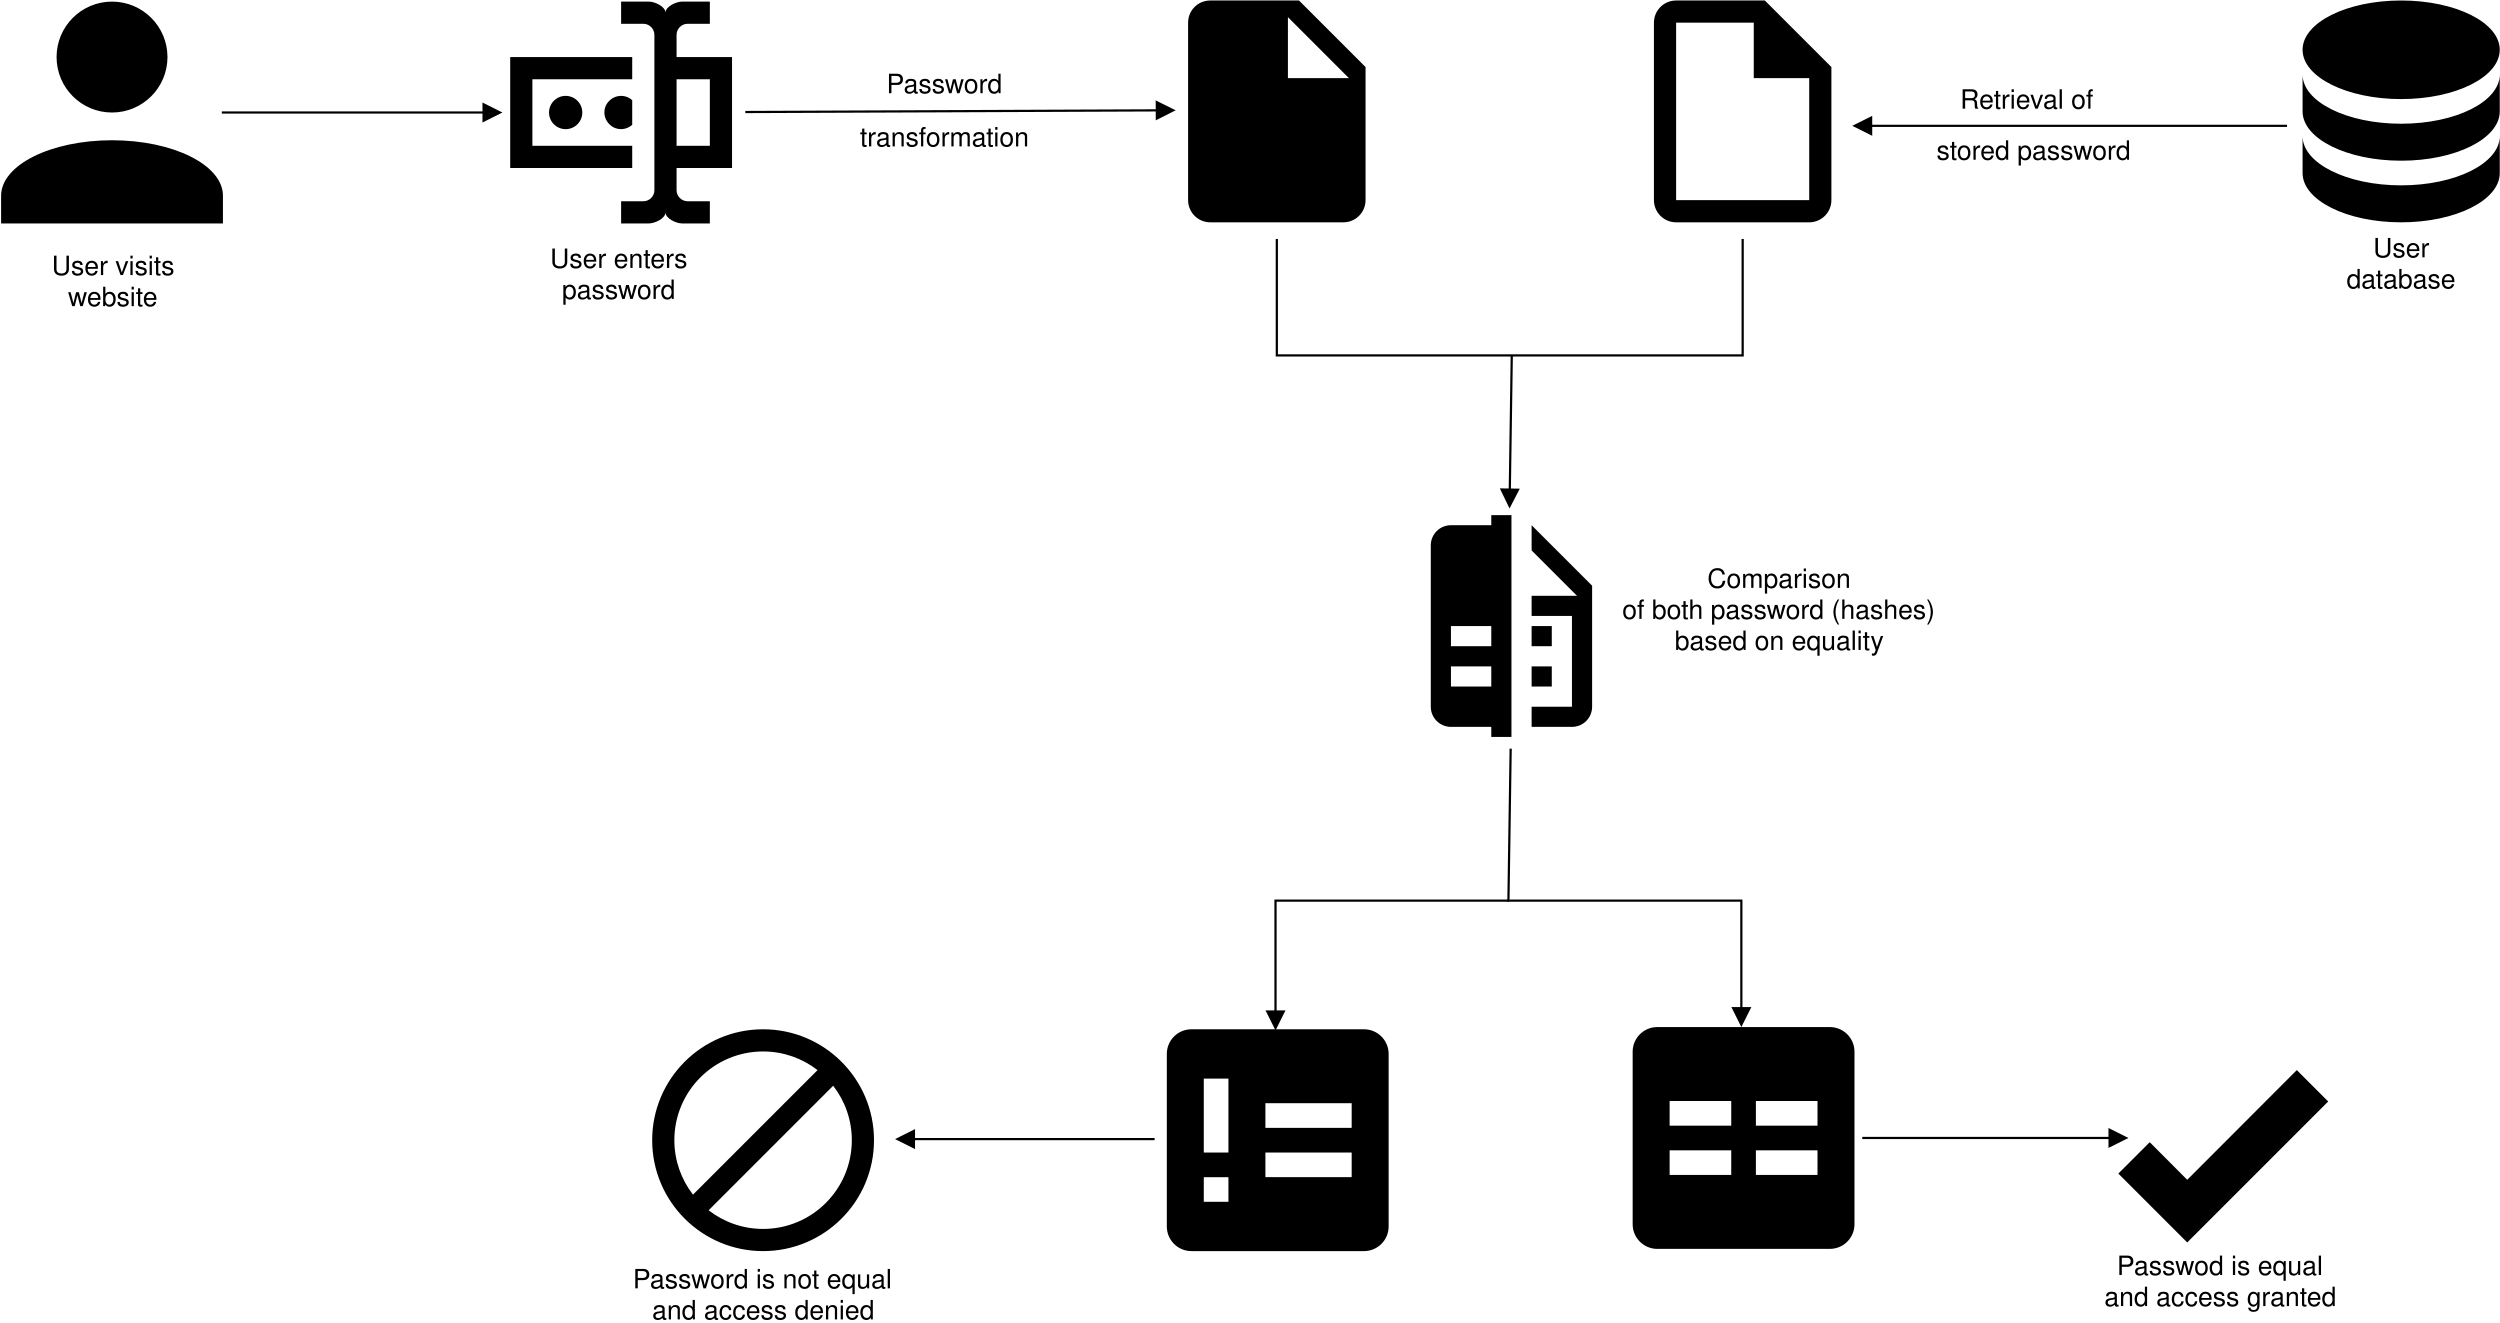
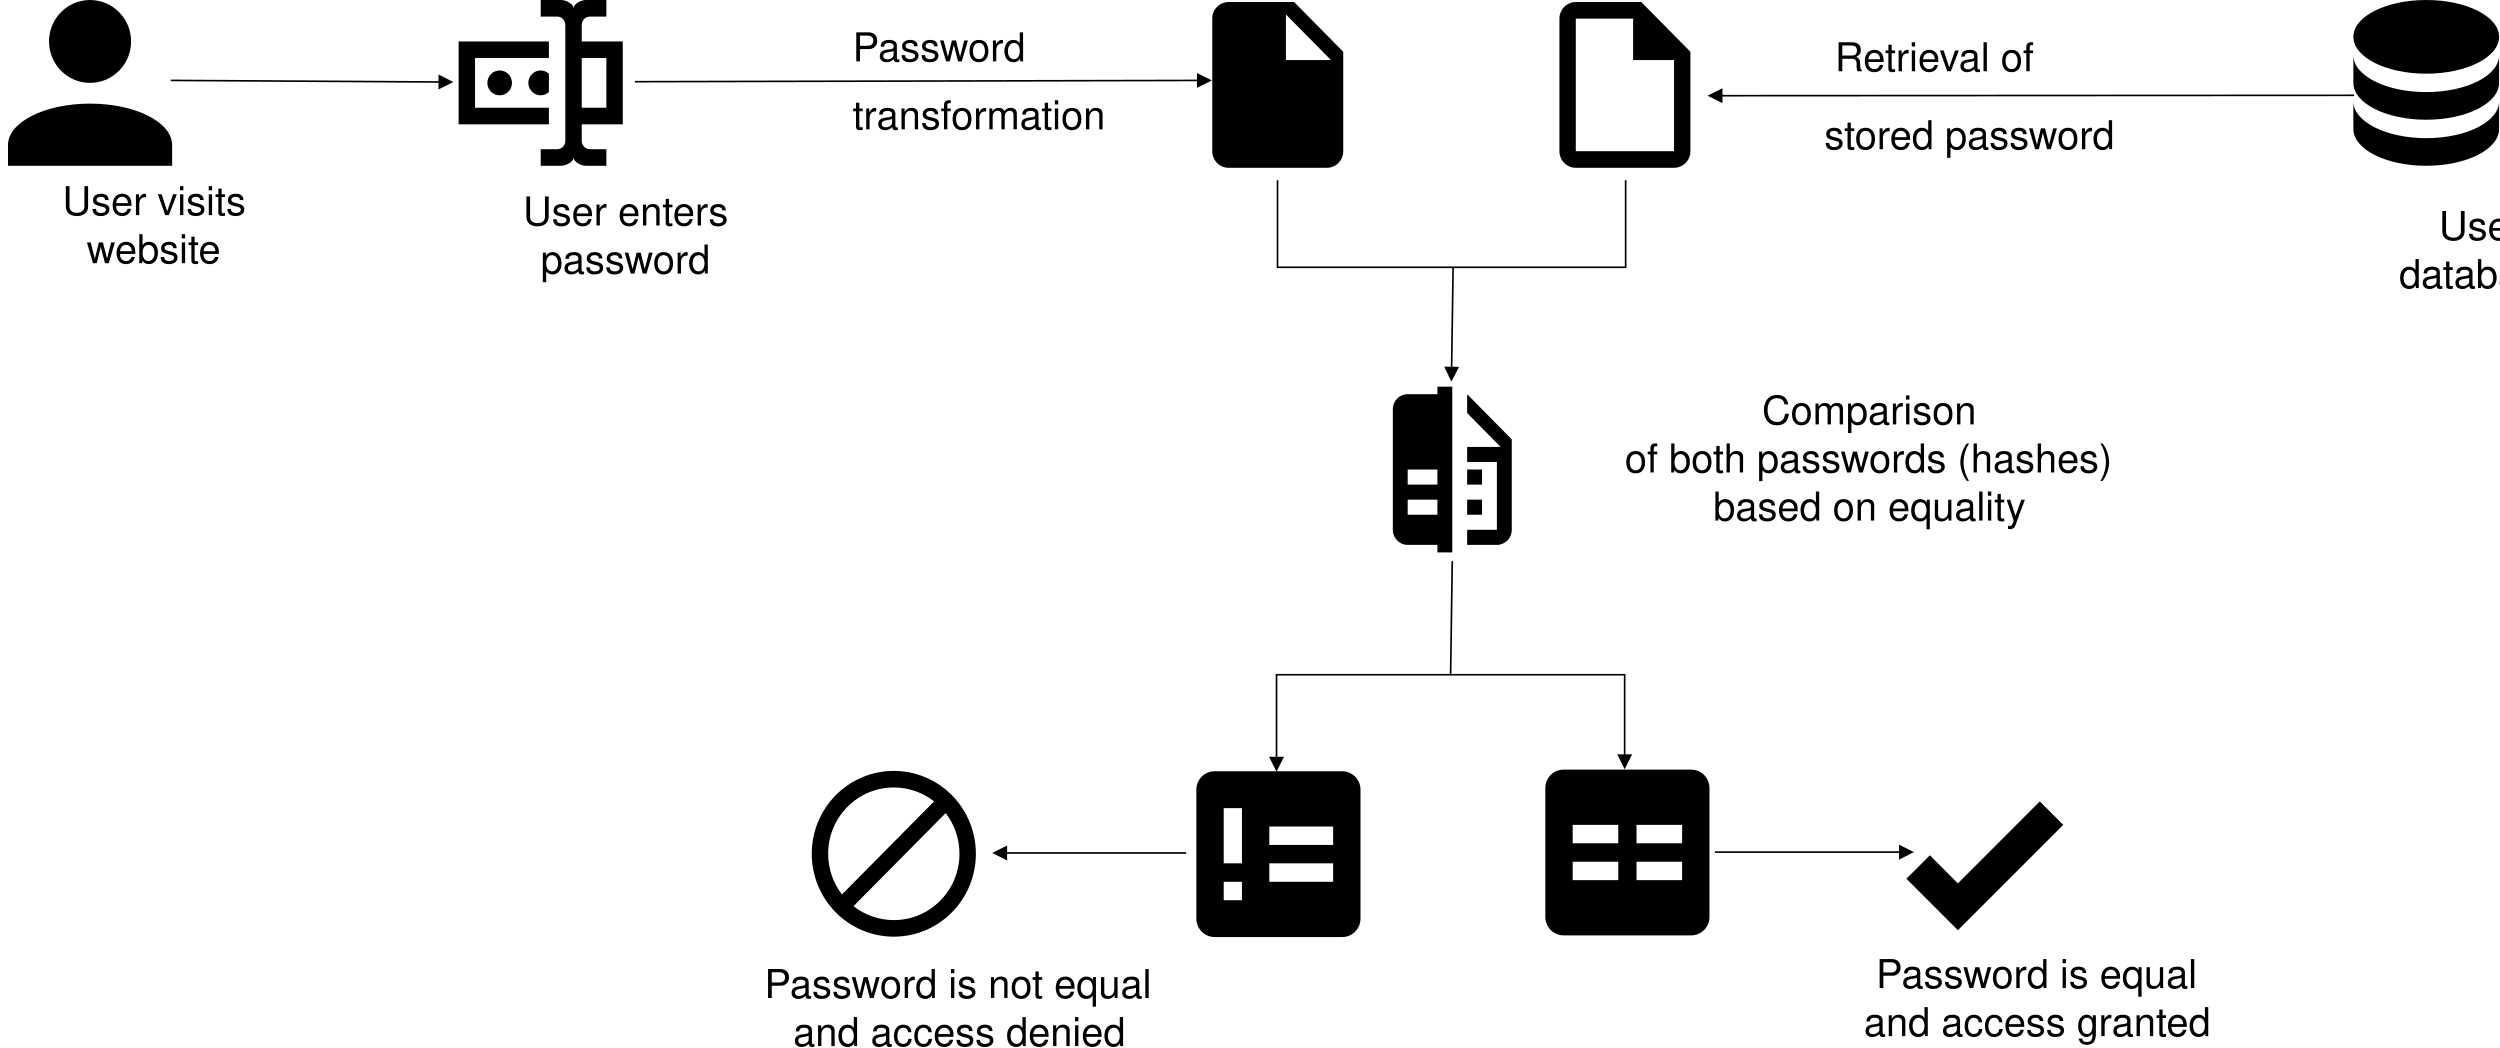
- <svg xmlns="http://www.w3.org/2000/svg" width="1127" height="596">
+ <svg xmlns="http://www.w3.org/2000/svg" width="1508" height="632">
  <g fill="none" fill-rule="evenodd">
-     <path d="M795.593.223h-40c-5.523 0-10 4.477-10 10v80c0 5.523 4.477 10 10 10h60c5.522 0 10-4.477 10-10v-60l-30-30zm20 90h-60v-80h35v25h25v55zM580.593 35.223v-27.5l27.5 27.5h-27.5zm-35-35c-5.55 0-10 4.45-10 10v80c0 5.523 4.477 10 10 10h60c5.522 0 10-4.477 10-10v-60l-30-30h-40zM672.273 309.495H654.09v-9.09h18.182v9.09zm0-18.181H654.09v-9.091h18.182v9.09zm0-59.091v4.545H654.09A9.06 9.06 0 0 0 645 245.86v72.727a9.09 9.09 0 0 0 9.09 9.091h18.183v4.546h9.09v-100h-9.09zm45.454 31.818v54.545a9.06 9.06 0 0 1-9.09 9.091h-18.182v-9.09h18.181v-40.91h-18.181v-9.09h20.454l-20.454-20.455v-11.364l27.272 27.273zm-18.182 27.273h-9.09v-9.091h9.09v9.09zm0 18.181h-9.09v-9.09h9.09v9.09zM1082.444.223C1057.89.223 1038 10.167 1038 22.445s19.889 22.222 44.444 22.222c24.556 0 44.445-9.944 44.445-22.222S1107 .223 1082.444.223zM1038 33.556v16.667c0 12.277 19.889 22.222 44.444 22.222 24.556 0 44.445-9.945 44.445-22.222V33.556c0 12.278-19.889 22.222-44.445 22.222-24.555 0-44.444-9.944-44.444-22.222zm0 27.778V78c0 12.278 19.889 22.223 44.444 22.223 24.556 0 44.445-9.945 44.445-22.223V61.334c0 12.278-19.889 22.222-44.445 22.222-24.555 0-44.444-9.944-44.444-22.222zM217.5 46.223l9 4.5-9 4.5v-4H100v-1h117.5v-4zM520.982 45.257L530 49.72l-8.982 4.536-.016-4-185 .745-.004-1 184.999-.745-.015-4z" fill-rule="nonzero" fill="#000" />
-     <path d="M575.593 108.223v52h210v-52" stroke="#000" stroke-linecap="square" />
-     <path d="M681.007 160.215l1 .015-.882 60 4 .06-4.632 8.933-4.368-9.066 4 .059.882-60z" fill="#000" fill-rule="nonzero" />
-     <path d="M681 338l-1 68" stroke="#000" stroke-linecap="square" />
-     <path d="M412.5 509v4h108v1h-108v4l-9-4.5 9-4.5zM844 52.223v4h187v1H844v4l-9-4.5 9-4.5zM950.5 508.5l9 4.5-9 4.5v-4h-111v-1h111v-4z" fill="#000" fill-rule="nonzero" />
-     <text font-family="Helvetica" font-size="12" fill="#000" x="23.332" y="124">User visits </text>
-     <text font-family="Helvetica" font-size="12" fill="#000" x="30.656" y="138">website</text>
-     <text font-family="Helvetica" font-size="12" fill="#000" x="247.989" y="120.777">User enters</text>
-     <text font-family="Helvetica" font-size="12" fill="#000" x="253.321" y="134.777">password</text>
-     <text font-family="Helvetica" font-size="12" fill="#000" x="399.656" y="42">Password</text>
-     <text font-family="Helvetica" font-size="12" fill="#000" x="387.65" y="66">transformation</text>
-     <text font-family="Helvetica" font-size="12" fill="#000" x="883.651" y="49">Retrieval of</text>
-     <text font-family="Helvetica" font-size="12" fill="#000" x="872.979" y="72">stored password</text>
-     <text font-family="Helvetica" font-size="12" fill="#000" x="769.653" y="265">Comparison</text>
-     <text font-family="Helvetica" font-size="12" fill="#000" x="731.295" y="279">of both password (hashes)</text>
-     <text font-family="Helvetica" font-size="12" fill="#000" x="754.964" y="293">based on equality</text>
-     <text font-family="Helvetica" font-size="12" fill="#000" x="285.301" y="580.777">Password is not equal</text>
-     <text font-family="Helvetica" font-size="12" fill="#000" x="293.964" y="594.777">and access denied</text>
-     <text font-family="Helvetica" font-size="12" fill="#000" x="954.307" y="574.777">Passwod is equal</text>
-     <text font-family="Helvetica" font-size="12" fill="#000" x="948.632" y="588.777">and access granted</text>
-     <text font-family="Helvetica" font-size="12" fill="#000" x="1069.832" y="116">User</text>
-     <text font-family="Helvetica" font-size="12" fill="#000" x="1057.812" y="130">database</text>
-     <path d="M50.5.723c13.807 0 25 11.193 25 25s-11.193 25-25 25-25-11.193-25-25 11.193-25 25-25zm0 62.5c27.625 0 50 11.187 50 25v12.5H.5v-12.5c0-13.813 22.375-25 50-25zM305 25.723h25v50h-25v10a5 5 0 0 0 5 5h10v10h-12.5c-2.75 0-7.5-2.25-7.5-5 0 2.75-4.75 5-7.5 5H280v-10h10a5 5 0 0 0 5-5v-70a5 5 0 0 0-5-5h-10v-10h12.5c2.75 0 7.5 2.25 7.5 5 0-2.75 4.75-5 7.5-5H320v10h-10a5 5 0 0 0-5 5v10zm-75 0h55v10h-45v30h45v10h-55v-50zm90 40v-30h-15v30h15zm-57.5-15a7.5 7.5 0 1 0-15 0 7.5 7.5 0 0 0 15 0zm22.5-5.55c-3.05-2.8-7.8-2.55-10.6.55-2.8 3-2.55 7.75.6 10.55 2.75 2.6 7.15 2.6 10 0v-11.1zM752.667 518.556h27.777v11.11h-27.777v-11.11zm38.889 0h27.777v11.11h-27.777v-11.11zm0-22.223h27.777v11.111h-27.777v-11.11zm-38.89 0h27.778v11.111h-27.777v-11.11zM747.112 463c-6.167 0-11.111 5-11.111 11.111v77.778c0 6.136 4.975 11.111 11.111 11.111h77.778c6.136 0 11.111-4.975 11.111-11.111V474.11c0-6.136-4.975-11.111-11.111-11.111H747.11zM542.667 530.667h11.11v11.11h-11.11v-11.11zm27.777-11.111h38.89v11.11h-38.89v-11.11zm0-22.223h38.89v11.111h-38.89v-11.11zm-27.777-11.11h11.11v33.333h-11.11v-33.334zM537.11 464c-6.167 0-11.111 5-11.111 11.111v77.778c0 6.136 4.975 11.111 11.111 11.111h77.778c6.136 0 11.111-4.975 11.111-11.111V475.11c0-6.136-4.975-11.111-11.111-11.111H537.11zM344 464a50 50 0 0 1 50 50c0 27.614-22.386 50-50 50a50 50 0 0 1 0-100zm0 10c-22.091 0-40 17.909-40 40 0 9.25 3.15 17.75 8.4 24.55l56.15-56.15c-6.8-5.25-15.3-8.4-24.55-8.4zm0 80c22.091 0 40-17.909 40-40 0-9.25-3.15-17.75-8.4-24.55l-56.15 56.15c6.8 5.25 15.3 8.4 24.55 8.4zM986 560.1l-31.05-31.05 14.15-14.15 16.9 16.95 49.4-49.45 14.15 14.15z" fill-rule="nonzero" fill="#000" />
-     <path d="M785.5 405.5V454h4l-4.5 9-4.5-9h4v-47.5h-104v-1h105zM680.407 405.5v1H575.5v49h4l-4.5 9-4.5-9h4v-50h105.907z" fill="#000" fill-rule="nonzero" />
+     <path fill="#000" fill-rule="nonzero" d="M990.028 1.223h-39.506c-5.455 0-9.877 4.477-9.877 10v80c0 5.523 4.422 10 9.877 10h59.259c5.454 0 9.876-4.477 9.876-10v-60l-29.63-30zm19.753 90h-59.26v-80h34.568v25h24.692v55zM775.676 36.223v-27.5l27.16 27.5h-27.16zm-34.567-35c-5.482 0-9.877 4.45-9.877 10v80c0 5.523 4.422 10 9.877 10h59.259c5.454 0 9.876-4.477 9.876-10v-60l-29.63-30H741.11zM867.05 310.496h-17.937v-9.091h17.936v9.09zm0-18.182h-17.937v-9.091h17.936v9.09zm0-59.091v4.545h-17.937c-4.977 0-8.968 4.046-8.968 9.091v72.728c0 5.02 4.015 9.09 8.968 9.09h17.936v4.546h8.968v-100h-8.968zm44.84 31.818v54.546c0 5.045-3.991 9.09-8.969 9.09h-17.936v-9.09h17.936v-40.91h-17.936v-9.09h20.178l-20.178-20.455v-11.364l26.904 27.273zm-17.937 27.273h-8.968v-9.091h8.968v9.09zm0 18.182h-8.968v-9.091h8.968v9.09zM1463.5 0c-24.282 0-43.95 9.944-43.95 22.222s19.668 22.222 43.95 22.222c24.283 0 43.951-9.944 43.951-22.222S1487.783 0 1463.501 0zm-43.95 33.333V50c0 12.278 19.668 22.222 43.95 22.222 24.283 0 43.951-9.944 43.951-22.222V33.333c0 12.278-19.668 22.223-43.95 22.223-24.283 0-43.951-9.945-43.951-22.223zm0 27.778v16.667c0 12.278 19.668 22.222 43.95 22.222 24.283 0 43.951-9.944 43.951-22.222V61.11c0 12.278-19.668 22.222-43.95 22.222-24.283 0-43.951-9.944-43.951-22.222zM264.527 44.95l8.973 4.553-9.026 4.447.023-4.001-161.5-.952.006-1 161.499.952.025-4zm457.463-.93l9.01 4.479-8.99 4.52-.009-4.001-339 .76-.002-1 338.999-.76-.008-3.999z" />
+     <path stroke="#000" stroke-linecap="square" d="M770.593 109.223v52h210v-52" />
+     <path fill="#000" fill-rule="nonzero" d="M876.007 161.215l1 .015-.882 60 4 .06-4.632 8.933-4.368-9.066 4 .059.882-60z" />
+     <path stroke="#000" stroke-linecap="square" d="M876 339l-1 68" />
+     <path fill="#000" fill-rule="nonzero" d="M607.5 510v4h108v1h-108v4l-9-4.5 9-4.5zm431.497-456.782l.002 3.999 381-.217.001 1-381 .217.003 4-9.003-4.494 8.997-4.505zM1145.5 509.5l9 4.5-9 4.5v-4h-111v-1h111v-4z" />
+     <text fill="#000" font-family="Helvetica" font-size="24" x="37.664" y="129.777">User visits </text>
+     <text fill="#000" font-family="Helvetica" font-size="24" x="52.313" y="158.777">website</text>
+     <text fill="#000" font-family="Helvetica" font-size="24" x="315.479" y="136">User enters</text>
+     <text fill="#000" font-family="Helvetica" font-size="24" x="326.143" y="165">password</text>
+     <text fill="#000" font-family="Helvetica" font-size="24" x="514.313" y="37">Password</text>
+     <text fill="#000" font-family="Helvetica" font-size="24" x="514.301" y="78">transformation</text>
+     <text fill="#000" font-family="Helvetica" font-size="24" x="1106.809" y="43">Retrieval of</text>
+     <text fill="#000" font-family="Helvetica" font-size="24" x="1100.457" y="90">stored password</text>
+     <text fill="#000" font-family="Helvetica" font-size="24" x="1062.807" y="256">Comparison</text>
+     <text fill="#000" font-family="Helvetica" font-size="24" x="980.09" y="285">of both passwords (hashes)</text>
+     <text fill="#000" font-family="Helvetica" font-size="24" x="1033.428" y="314">based on equality</text>
+     <text fill="#000" font-family="Helvetica" font-size="24" x="461.102" y="602">Password is not equal</text>
+     <text fill="#000" font-family="Helvetica" font-size="24" x="478.428" y="631">and access denied</text>
+     <text fill="#000" font-family="Helvetica" font-size="24" x="1131.617" y="596">Password is equal</text>
+     <text fill="#000" font-family="Helvetica" font-size="24" x="1124.264" y="625">and access granted</text>
+     <text fill="#000" font-family="Helvetica" font-size="24" x="1471.164" y="144.777">User</text>
+     <text fill="#000" font-family="Helvetica" font-size="24" x="1447.123" y="173.777">database</text>
+     <path fill="#000" fill-rule="nonzero" d="M54.32 0c13.67 0 24.752 11.193 24.752 25S67.99 50 54.32 50c-13.67 0-24.753-11.193-24.753-25S40.65 0 54.32 0zm0 62.5c27.351 0 49.505 11.188 49.505 25V100H4.815V87.5c0-13.813 22.153-25 49.505-25zM350.903 25h24.753v50h-24.753v10c0 2.761 2.217 5 4.95 5h9.902v10h-12.376c-2.723 0-7.426-2.25-7.426-5 0 2.75-4.703 5-7.426 5h-12.376V90h9.9c2.735 0 4.951-2.239 4.951-5V15c0-2.761-2.216-5-4.95-5h-9.901V0h12.376c2.723 0 7.426 2.25 7.426 5 0-2.75 4.703-5 7.426-5h12.376v10h-9.901c-2.734 0-4.95 2.239-4.95 5v10zm-74.257 0h54.455v10h-44.554v30h44.554v10h-54.455V25zm89.109 40V35h-14.852v30h14.852zm-56.93-15c0-4.142-3.325-7.5-7.427-7.5-4.1 0-7.425 3.358-7.425 7.5 0 4.142 3.324 7.5 7.425 7.5 4.102 0 7.426-3.358 7.426-7.5zm22.276-5.55c-3.02-2.8-7.722-2.55-10.495.55-2.772 3-2.524 7.75.594 10.55 2.723 2.6 7.08 2.6 9.901 0v-11.1zM948.642 519.779h27.502v11.11h-27.502v-11.11zm38.504 0h27.502v11.11h-27.502v-11.11zm0-22.223h27.502v11.111h-27.502v-11.11zm-38.504 0h27.502v11.111h-27.502v-11.11zm-5.5-33.333c-6.107 0-11.002 5-11.002 11.111v77.778c0 6.136 4.925 11.111 11.001 11.111h77.008c6.076 0 11-4.975 11-11.111v-77.778c0-6.136-4.924-11.111-11-11.111H943.14zM738.148 531.89h11V543h-11v-11.11zm27.502-11.111h38.504v11.11H765.65v-11.11zm0-22.223h38.504v11.111H765.65v-11.11zm-27.502-11.11h11v33.333h-11v-33.334zm-5.5-22.223c-6.107 0-11.002 5-11.002 11.111v77.778c0 6.136 4.925 11.111 11.001 11.111h77.008c6.076 0 11-4.975 11-11.111v-77.778c0-6.136-4.924-11.111-11-11.111h-77.008zM539.145 465c13.13 0 25.721 5.268 35.005 14.645 9.284 9.376 14.5 22.094 14.5 35.355 0 27.614-22.164 50-49.505 50-13.13 0-25.721-5.268-35.005-14.645-9.284-9.376-14.5-22.094-14.5-35.355 0-13.26 5.216-25.979 14.5-35.355 9.284-9.377 21.875-14.645 35.005-14.645zm0 10c-21.873 0-39.604 17.909-39.604 40 0 9.25 3.119 17.75 8.317 24.55l55.594-56.15c-6.733-5.25-15.149-8.4-24.307-8.4zm0 80c21.873 0 39.604-17.909 39.604-40 0-9.25-3.119-17.75-8.317-24.55l-55.594 56.15c6.733 5.25 15.149 8.4 24.307 8.4zM1181 561.1l-31.05-31.05 14.15-14.15 16.9 16.95 49.4-49.45 14.15 14.15z" />
+     <path fill="#000" fill-rule="nonzero" d="M980.5 406.5V455h4l-4.5 9-4.5-9h4v-47.5h-104v-1h105zm-105.093 0v1H770.5v49h4l-4.5 9-4.5-9h4v-50h105.907z" />
  </g>
</svg>
